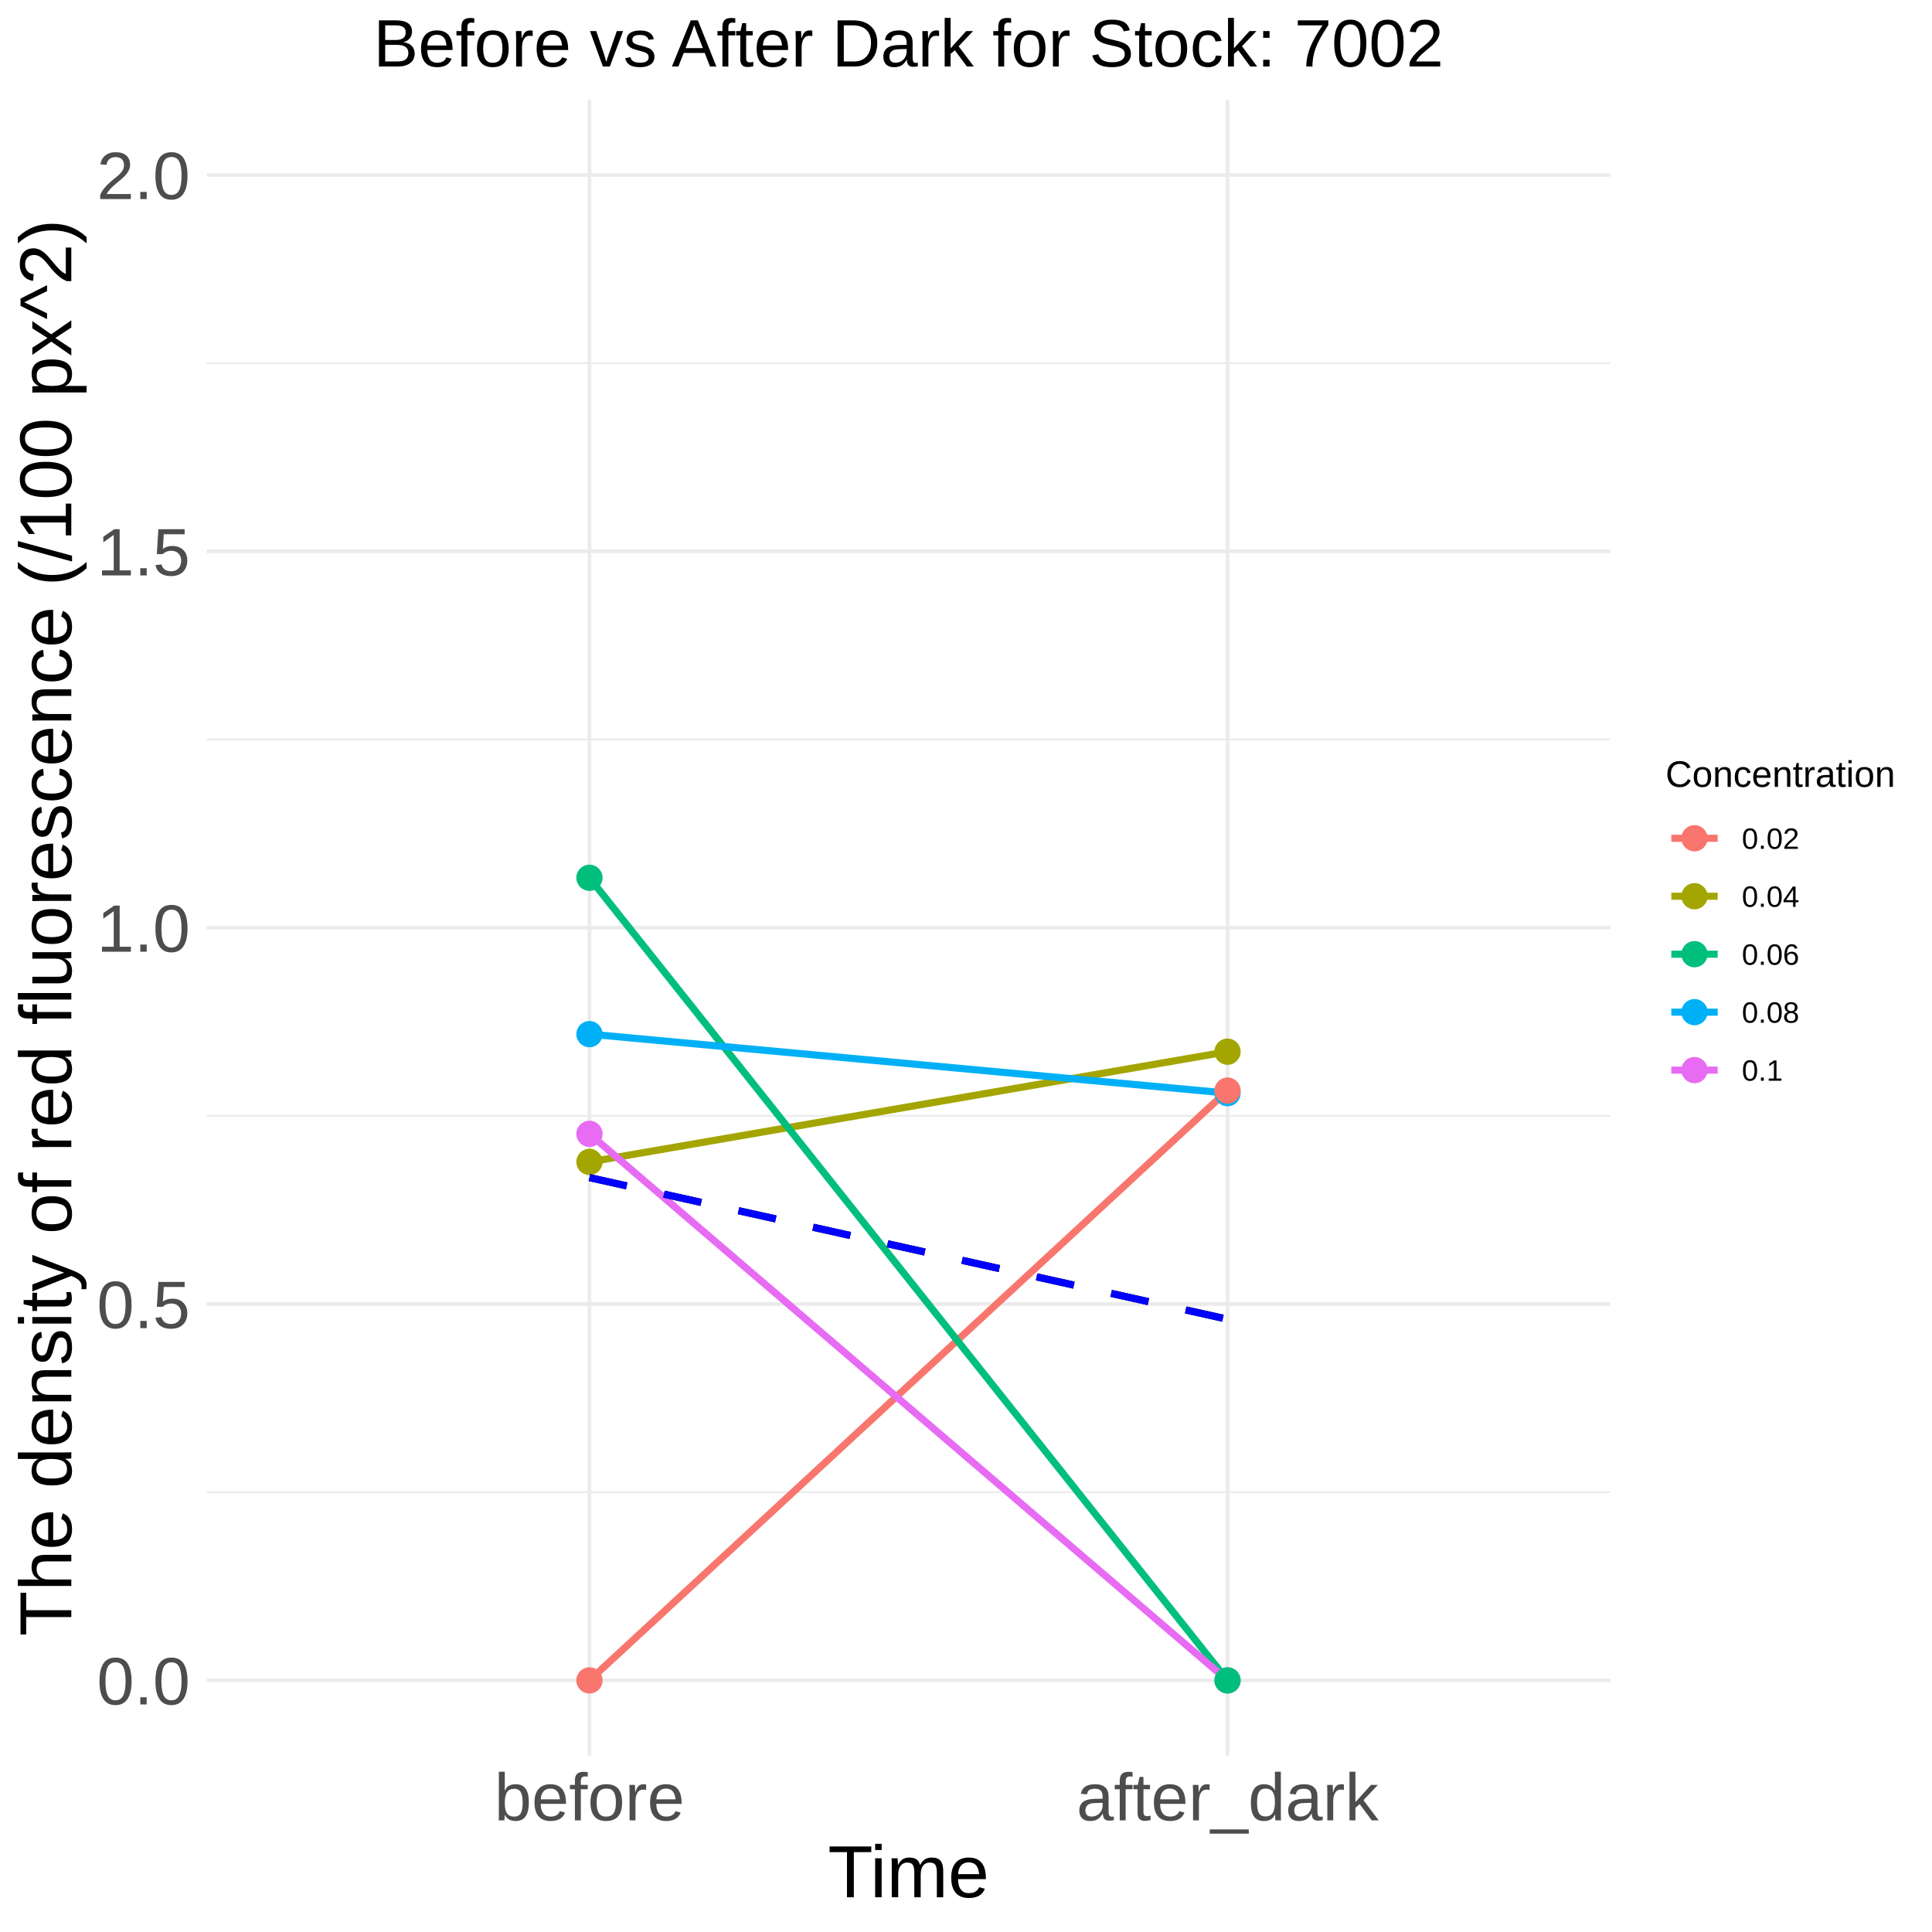
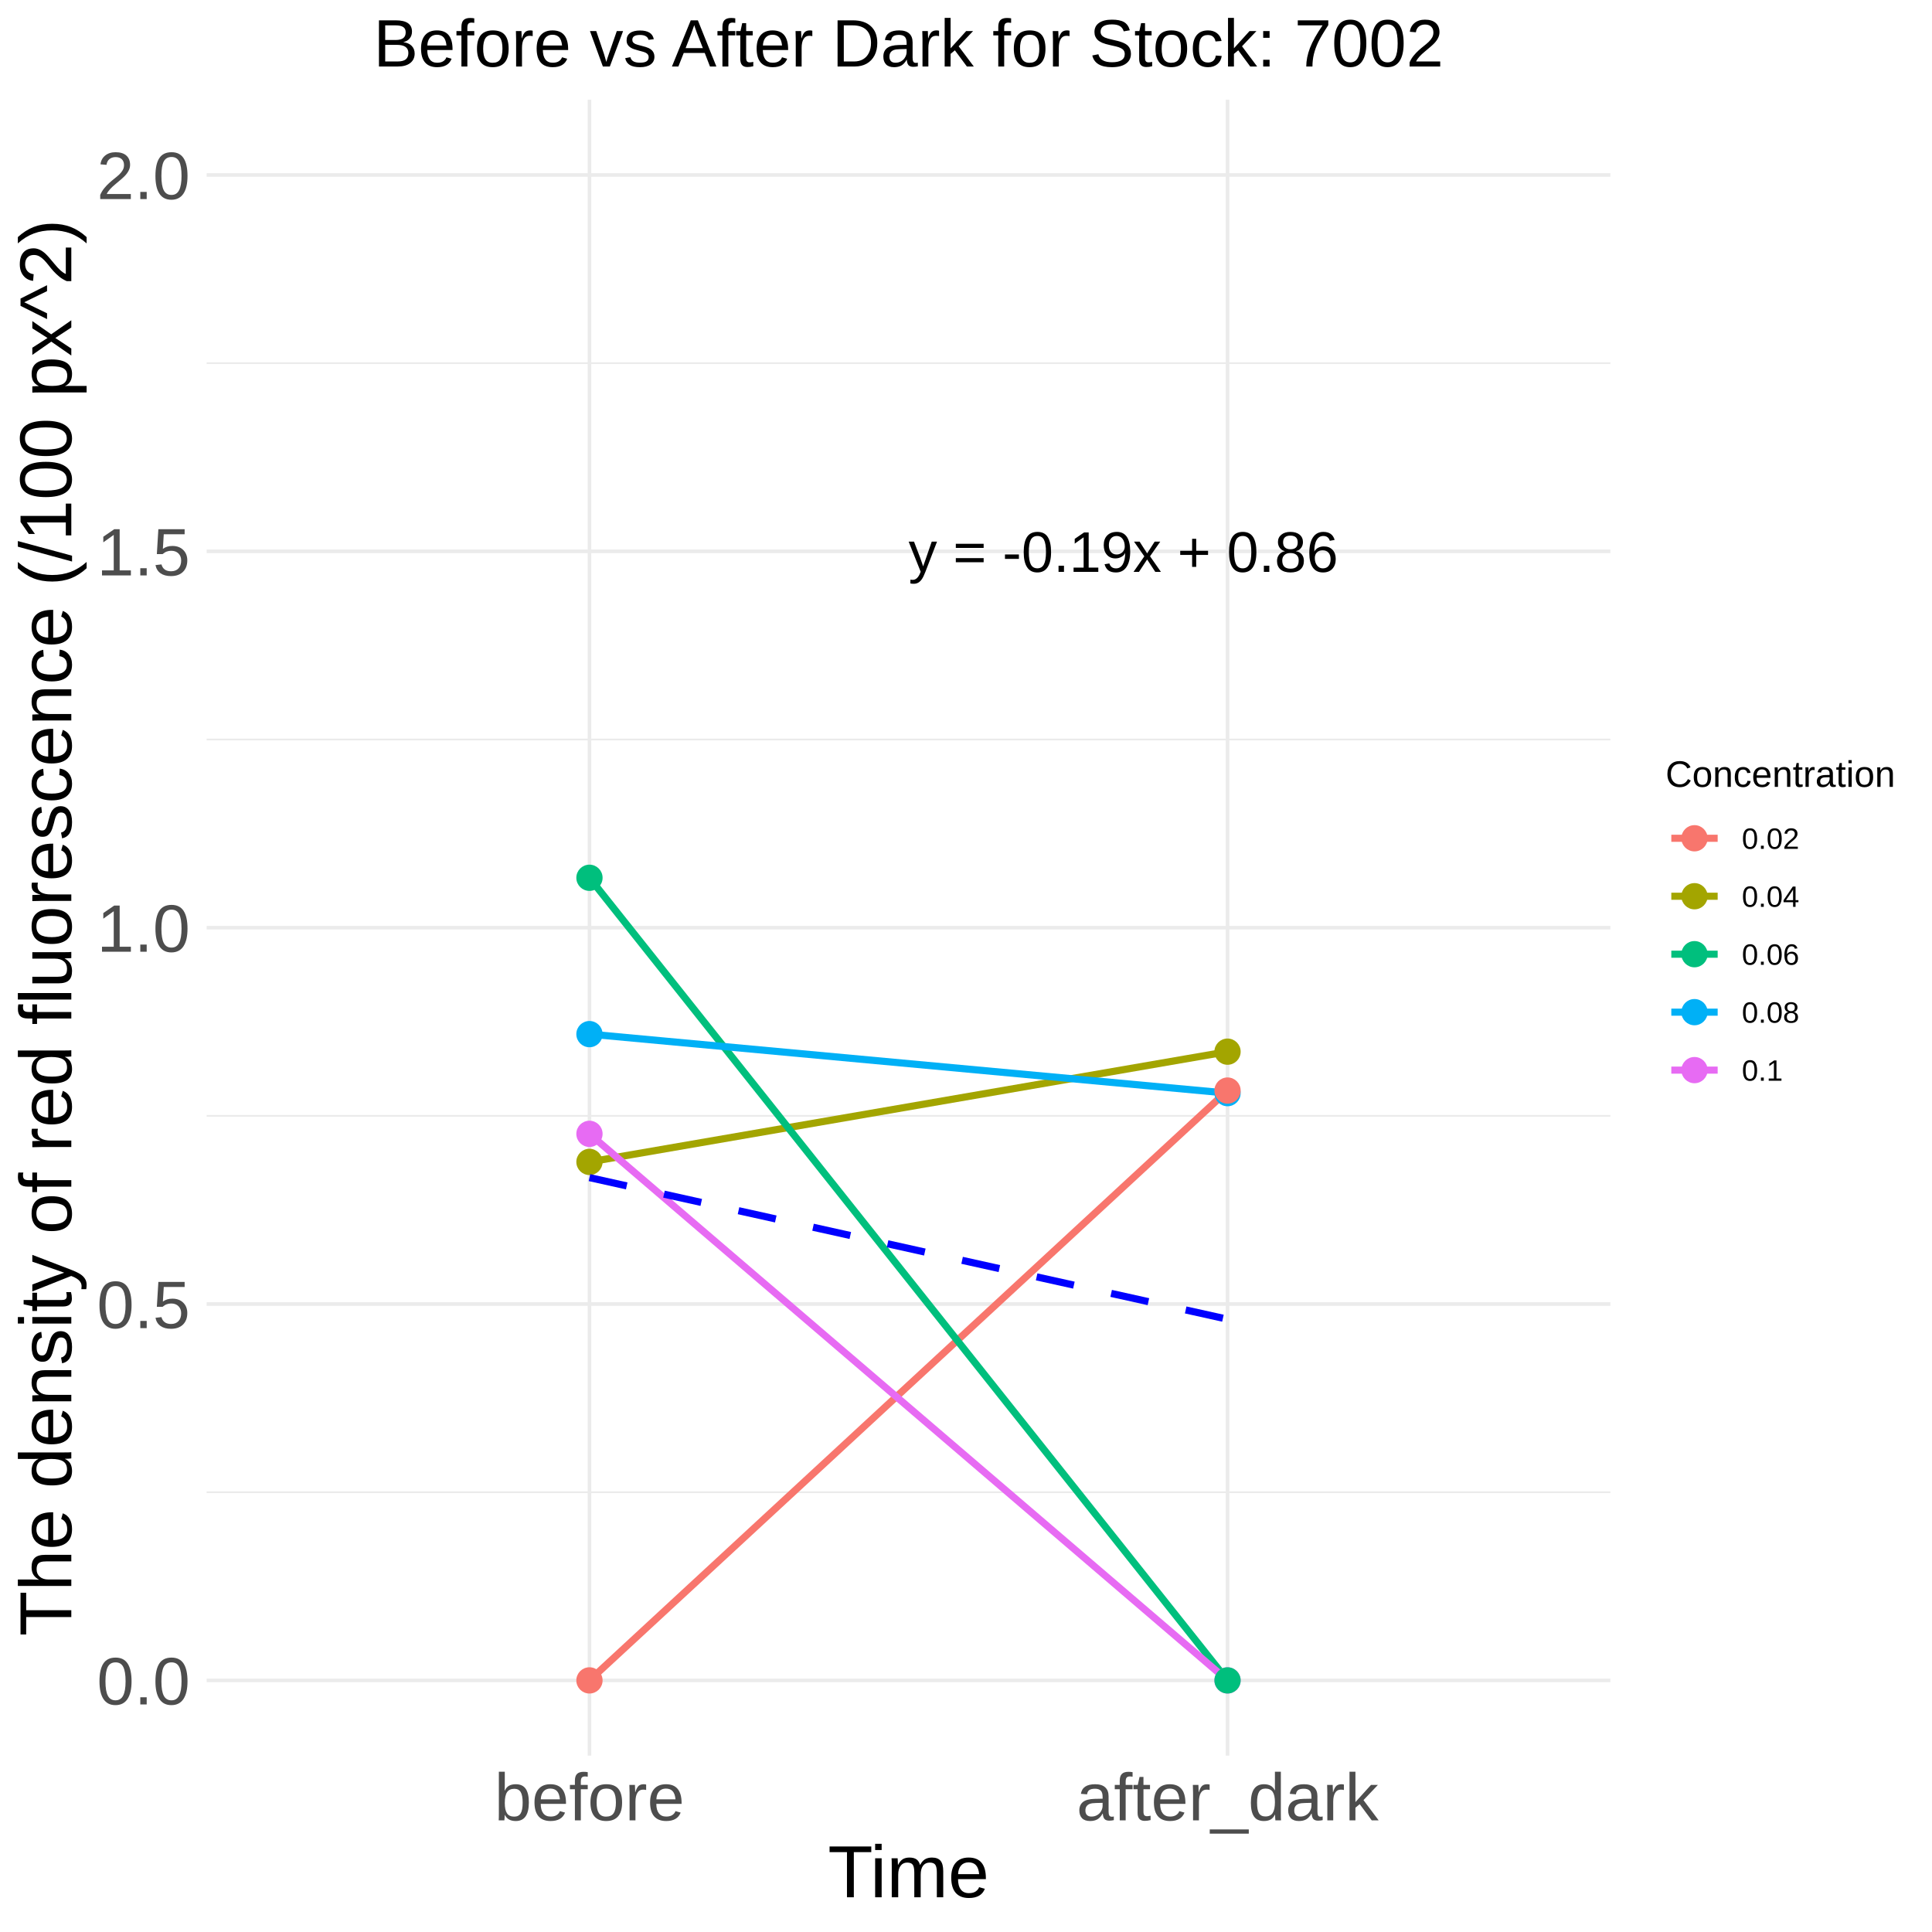
<svg xmlns="http://www.w3.org/2000/svg" class="svglite" width="576.00pt" height="576.00pt" viewBox="0 0 576.00 576.00">
  <defs>
    <style type="text/css">
    .svglite line, .svglite polyline, .svglite polygon, .svglite path, .svglite rect, .svglite circle {
      fill: none;
      stroke: #000000;
      stroke-linecap: round;
      stroke-linejoin: round;
      stroke-miterlimit: 10.00;
    }
    .svglite text {
      white-space: pre;
    }
  </style>
  </defs>
  <rect width="100%" height="100%" style="stroke: none; fill: none;" />
  <defs>
    <clipPath id="cpMC4wMHw1NzYuMDB8MC4wMHw1NzYuMDA=">
      <rect x="0.00" y="0.00" width="576.00" height="576.00" />
    </clipPath>
  </defs>
  <g clip-path="url(#cpMC4wMHw1NzYuMDB8MC4wMHw1NzYuMDA=)">
</g>
  <defs>
    <clipPath id="cpNjEuNjF8NDgwLjExfDI5LjczfDUyMy40Mw==">
      <rect x="61.61" y="29.73" width="418.50" height="493.70" />
    </clipPath>
  </defs>
  <g clip-path="url(#cpNjEuNjF8NDgwLjExfDI5LjczfDUyMy40Mw==)">
    <polyline points="61.61,444.89 480.11,444.89 " style="stroke-width: 0.53; stroke: #EBEBEB; stroke-linecap: butt;" />
    <polyline points="61.61,332.68 480.11,332.68 " style="stroke-width: 0.53; stroke: #EBEBEB; stroke-linecap: butt;" />
    <polyline points="61.61,220.48 480.11,220.48 " style="stroke-width: 0.53; stroke: #EBEBEB; stroke-linecap: butt;" />
    <polyline points="61.61,108.27 480.11,108.27 " style="stroke-width: 0.53; stroke: #EBEBEB; stroke-linecap: butt;" />
    <polyline points="61.61,500.99 480.11,500.99 " style="stroke-width: 1.07; stroke: #EBEBEB; stroke-linecap: butt;" />
    <polyline points="61.61,388.78 480.11,388.78 " style="stroke-width: 1.07; stroke: #EBEBEB; stroke-linecap: butt;" />
    <polyline points="61.61,276.58 480.11,276.58 " style="stroke-width: 1.07; stroke: #EBEBEB; stroke-linecap: butt;" />
    <polyline points="61.61,164.37 480.11,164.37 " style="stroke-width: 1.07; stroke: #EBEBEB; stroke-linecap: butt;" />
    <polyline points="61.61,52.17 480.11,52.17 " style="stroke-width: 1.07; stroke: #EBEBEB; stroke-linecap: butt;" />
    <polyline points="175.74,523.43 175.74,29.73 " style="stroke-width: 1.07; stroke: #EBEBEB; stroke-linecap: butt;" />
    <polyline points="365.97,523.43 365.97,29.73 " style="stroke-width: 1.07; stroke: #EBEBEB; stroke-linecap: butt;" />
    <polyline points="175.74,500.99 365.97,325.14 " style="stroke-width: 2.13; stroke: #F8766D; stroke-linecap: butt;" />
    <polyline points="175.74,346.41 365.97,313.54 " style="stroke-width: 2.13; stroke: #A3A500; stroke-linecap: butt;" />
    <polyline points="175.74,261.70 365.97,500.99 " style="stroke-width: 2.13; stroke: #00BF7D; stroke-linecap: butt;" />
    <polyline points="175.74,308.31 365.97,325.90 " style="stroke-width: 2.13; stroke: #00B0F6; stroke-linecap: butt;" />
    <polyline points="175.74,338.04 365.97,500.99 " style="stroke-width: 2.13; stroke: #E76BF3; stroke-linecap: butt;" />
    <circle cx="175.74" cy="338.04" r="3.56" style="stroke-width: 0.71; stroke: #E76BF3; fill: #E76BF3;" />
    <circle cx="365.97" cy="500.99" r="3.56" style="stroke-width: 0.71; stroke: #E76BF3; fill: #E76BF3;" />
    <circle cx="175.74" cy="308.31" r="3.56" style="stroke-width: 0.71; stroke: #00B0F6; fill: #00B0F6;" />
    <circle cx="365.97" cy="325.90" r="3.56" style="stroke-width: 0.71; stroke: #00B0F6; fill: #00B0F6;" />
    <circle cx="175.74" cy="261.70" r="3.56" style="stroke-width: 0.71; stroke: #00BF7D; fill: #00BF7D;" />
    <circle cx="365.97" cy="500.99" r="3.56" style="stroke-width: 0.71; stroke: #00BF7D; fill: #00BF7D;" />
    <circle cx="175.74" cy="346.41" r="3.56" style="stroke-width: 0.71; stroke: #A3A500; fill: #A3A500;" />
    <circle cx="365.97" cy="313.54" r="3.56" style="stroke-width: 0.71; stroke: #A3A500; fill: #A3A500;" />
    <circle cx="175.74" cy="500.99" r="3.56" style="stroke-width: 0.71; stroke: #F8766D; fill: #F8766D;" />
    <circle cx="365.97" cy="325.14" r="3.56" style="stroke-width: 0.71; stroke: #F8766D; fill: #F8766D;" />
-     <polyline points="175.74,351.09 365.97,393.31 " style="stroke-width: 2.13; stroke-dasharray: 11.38,11.38; stroke-linecap: butt;" />
    <polyline points="175.74,351.09 365.97,393.31 " style="stroke-width: 2.13; stroke: #0000FF; stroke-dasharray: 11.38,11.38; stroke-linecap: butt;" />
+     <text x="270.86" y="170.50" style="font-size: 17.07px; font-family: &quot;Arial&quot;;" textLength="128.04px" lengthAdjust="spacingAndGlyphs">y = -0.19x + 0.86</text>
  </g>
  <g clip-path="url(#cpMC4wMHw1NzYuMDB8MC4wMHw1NzYuMDA=)">
    <text x="56.68" y="508.16" text-anchor="end" style="font-size: 20.00px;fill: #4D4D4D; font-family: &quot;Arial&quot;;" textLength="27.81px" lengthAdjust="spacingAndGlyphs">0.0</text>
    <text x="56.68" y="395.96" text-anchor="end" style="font-size: 20.00px;fill: #4D4D4D; font-family: &quot;Arial&quot;;" textLength="27.81px" lengthAdjust="spacingAndGlyphs">0.5</text>
    <text x="56.68" y="283.75" text-anchor="end" style="font-size: 20.00px;fill: #4D4D4D; font-family: &quot;Arial&quot;;" textLength="27.81px" lengthAdjust="spacingAndGlyphs">1.0</text>
    <text x="56.68" y="171.55" text-anchor="end" style="font-size: 20.00px;fill: #4D4D4D; font-family: &quot;Arial&quot;;" textLength="27.81px" lengthAdjust="spacingAndGlyphs">1.5</text>
    <text x="56.68" y="59.35" text-anchor="end" style="font-size: 20.00px;fill: #4D4D4D; font-family: &quot;Arial&quot;;" textLength="27.81px" lengthAdjust="spacingAndGlyphs">2.0</text>
    <text x="175.74" y="542.71" text-anchor="middle" style="font-size: 20.00px;fill: #4D4D4D; font-family: &quot;Arial&quot;;" textLength="56.71px" lengthAdjust="spacingAndGlyphs">before</text>
    <text x="365.97" y="542.71" text-anchor="middle" style="font-size: 20.00px;fill: #4D4D4D; font-family: &quot;Arial&quot;;" textLength="90.06px" lengthAdjust="spacingAndGlyphs">after_dark</text>
    <text x="270.86" y="565.65" text-anchor="middle" style="font-size: 22.00px; font-family: &quot;Arial&quot;;" textLength="48.88px" lengthAdjust="spacingAndGlyphs">Time</text>
    <text transform="translate(21.26,276.58) rotate(-90)" text-anchor="middle" style="font-size: 22.00px; font-family: &quot;Arial&quot;;" textLength="422.42px" lengthAdjust="spacingAndGlyphs">The density of red fluorescence (/100 px^2)</text>
    <text x="496.55" y="234.59" style="font-size: 11.00px; font-family: &quot;Arial&quot;;" textLength="68.49px" lengthAdjust="spacingAndGlyphs">Concentration</text>
    <line x1="498.28" y1="249.92" x2="512.10" y2="249.92" style="stroke-width: 2.13; stroke: #F8766D; stroke-linecap: butt;" />
    <circle cx="505.19" cy="249.92" r="3.56" style="stroke-width: 0.71; stroke: #F8766D; fill: #F8766D;" />
    <line x1="498.28" y1="267.20" x2="512.10" y2="267.20" style="stroke-width: 2.13; stroke: #A3A500; stroke-linecap: butt;" />
    <circle cx="505.19" cy="267.20" r="3.56" style="stroke-width: 0.71; stroke: #A3A500; fill: #A3A500;" />
    <line x1="498.28" y1="284.48" x2="512.10" y2="284.48" style="stroke-width: 2.13; stroke: #00BF7D; stroke-linecap: butt;" />
    <circle cx="505.19" cy="284.48" r="3.56" style="stroke-width: 0.71; stroke: #00BF7D; fill: #00BF7D;" />
    <line x1="498.28" y1="301.76" x2="512.10" y2="301.76" style="stroke-width: 2.13; stroke: #00B0F6; stroke-linecap: butt;" />
    <circle cx="505.19" cy="301.76" r="3.56" style="stroke-width: 0.71; stroke: #00B0F6; fill: #00B0F6;" />
    <line x1="498.28" y1="319.04" x2="512.10" y2="319.04" style="stroke-width: 2.13; stroke: #E76BF3; stroke-linecap: butt;" />
    <circle cx="505.19" cy="319.04" r="3.56" style="stroke-width: 0.71; stroke: #E76BF3; fill: #E76BF3;" />
    <text x="519.31" y="253.08" style="font-size: 8.80px; font-family: &quot;Arial&quot;;" textLength="17.13px" lengthAdjust="spacingAndGlyphs">0.02</text>
    <text x="519.31" y="270.36" style="font-size: 8.80px; font-family: &quot;Arial&quot;;" textLength="17.13px" lengthAdjust="spacingAndGlyphs">0.04</text>
    <text x="519.31" y="287.64" style="font-size: 8.80px; font-family: &quot;Arial&quot;;" textLength="17.13px" lengthAdjust="spacingAndGlyphs">0.06</text>
    <text x="519.31" y="304.92" style="font-size: 8.80px; font-family: &quot;Arial&quot;;" textLength="17.13px" lengthAdjust="spacingAndGlyphs">0.08</text>
    <text x="519.31" y="322.20" style="font-size: 8.80px; font-family: &quot;Arial&quot;;" textLength="12.23px" lengthAdjust="spacingAndGlyphs">0.1</text>
    <text x="270.86" y="19.83" text-anchor="middle" style="font-size: 20.00px; font-family: &quot;Arial&quot;;" textLength="320.18px" lengthAdjust="spacingAndGlyphs">Before vs After Dark for Stock: 7002</text>
  </g>
</svg>
